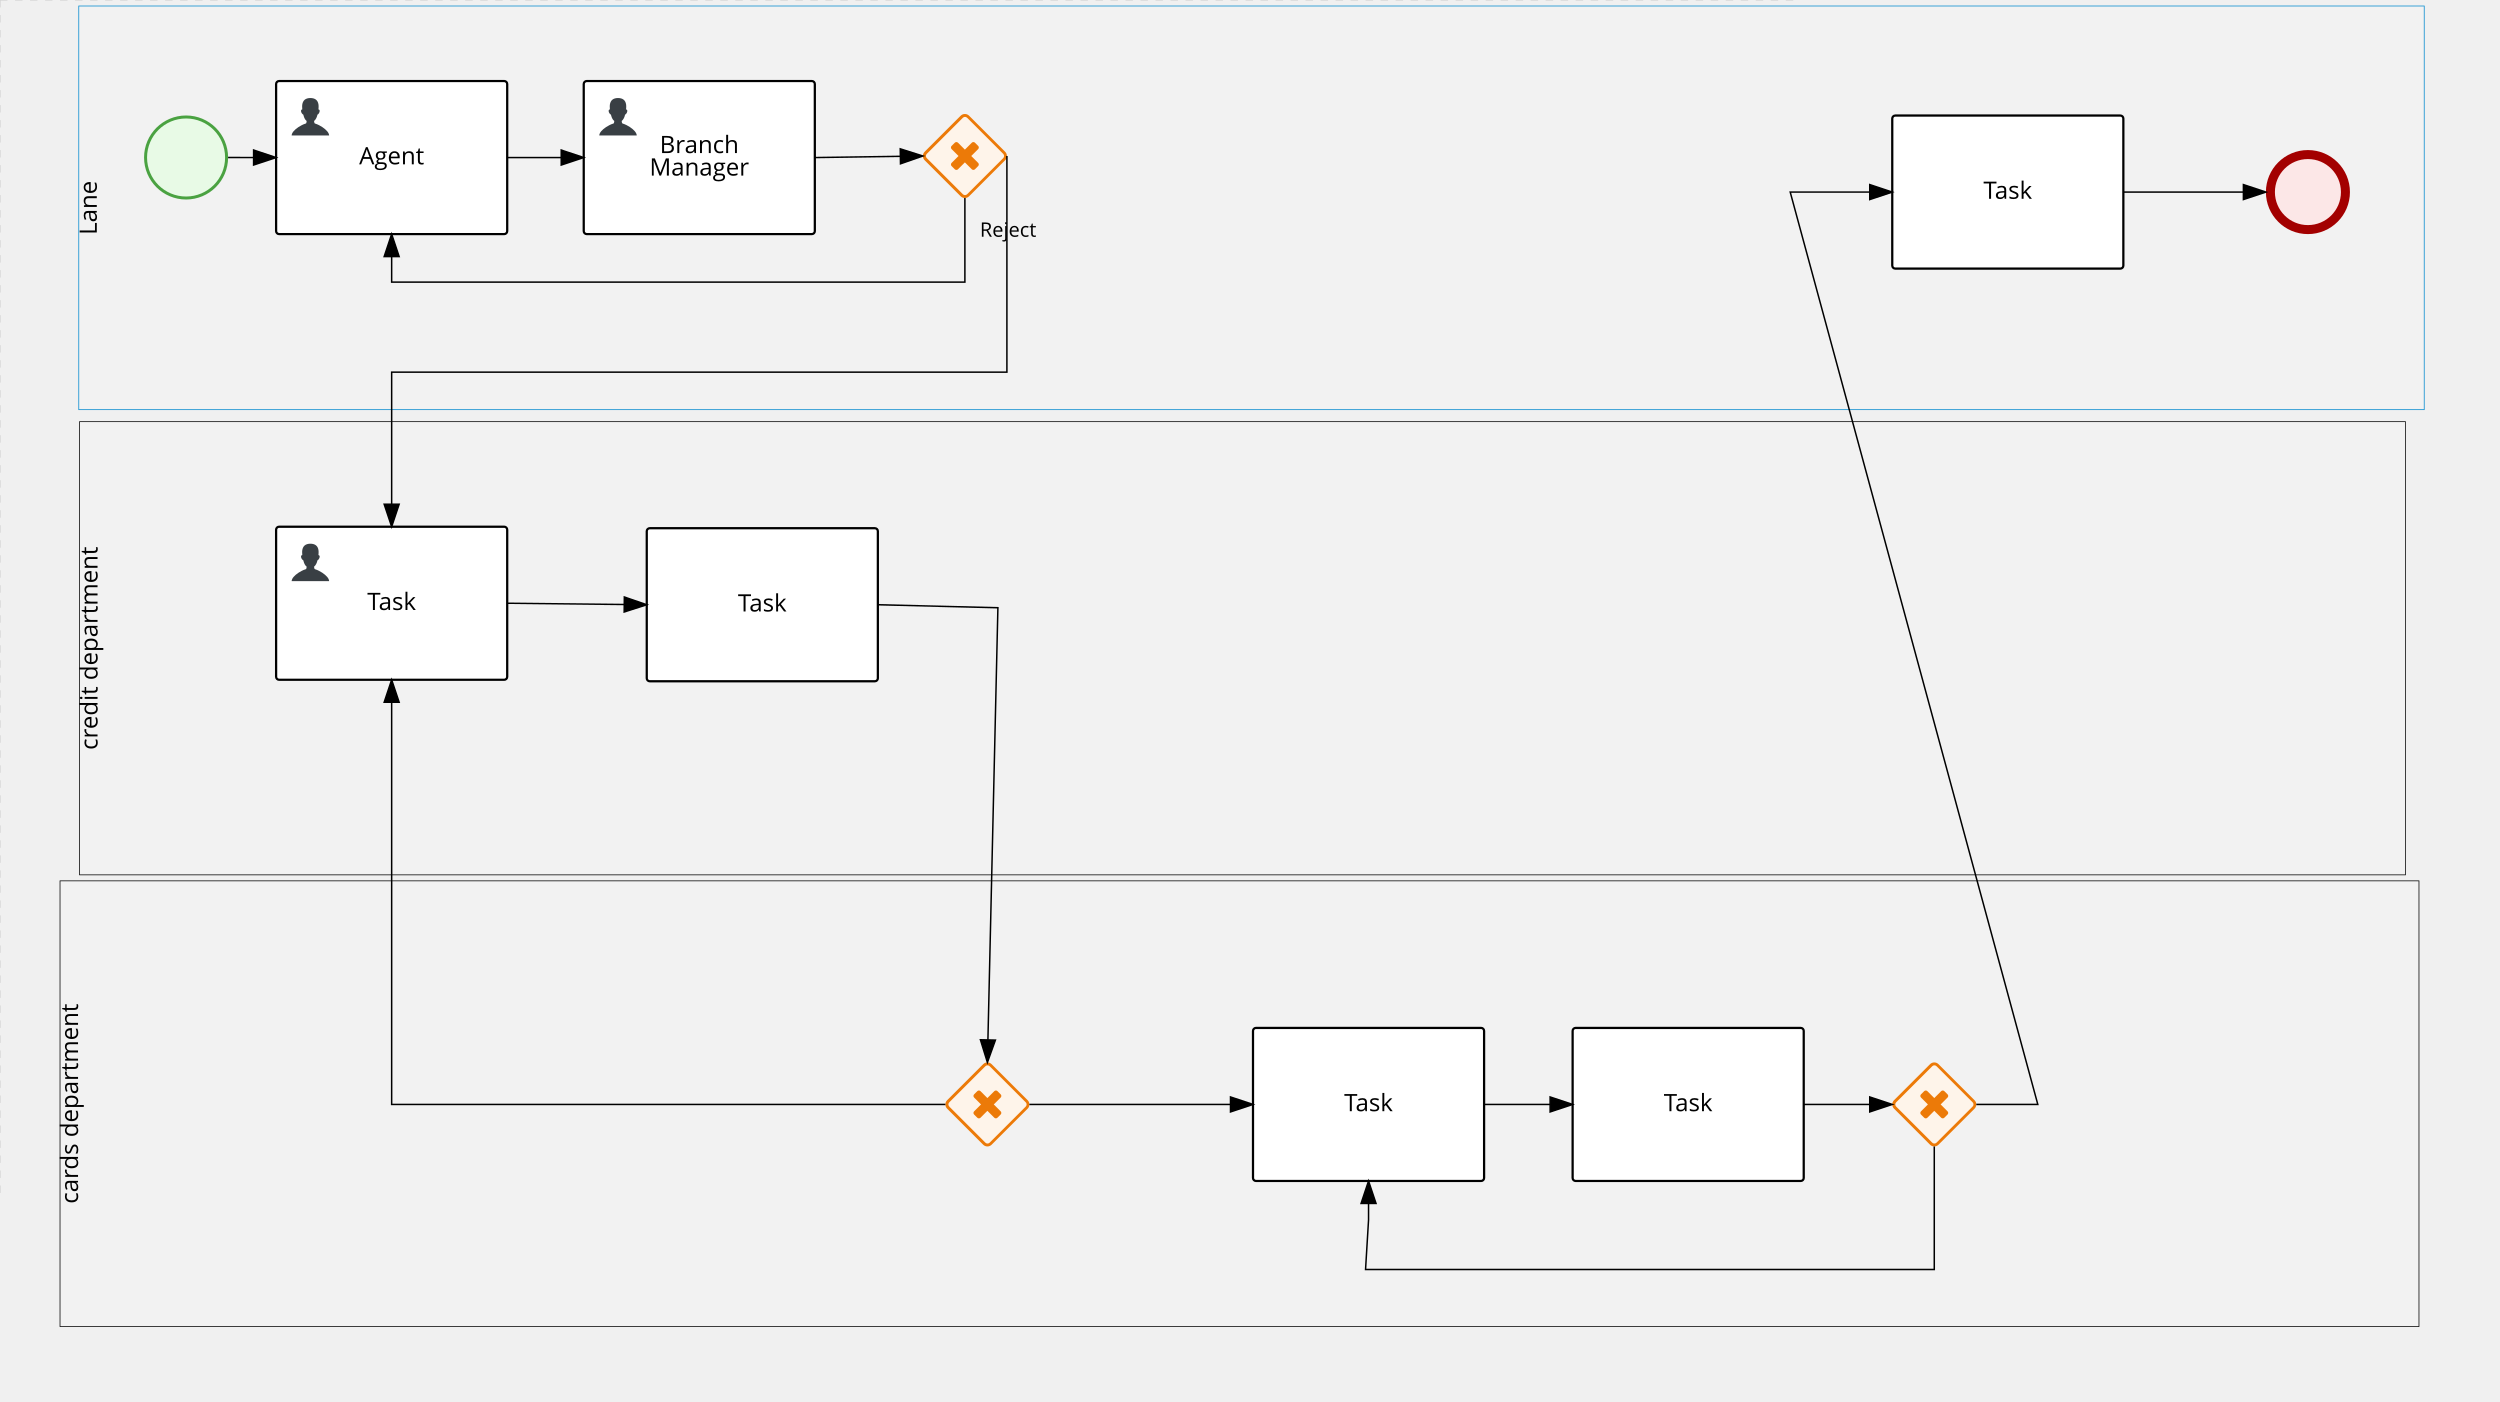
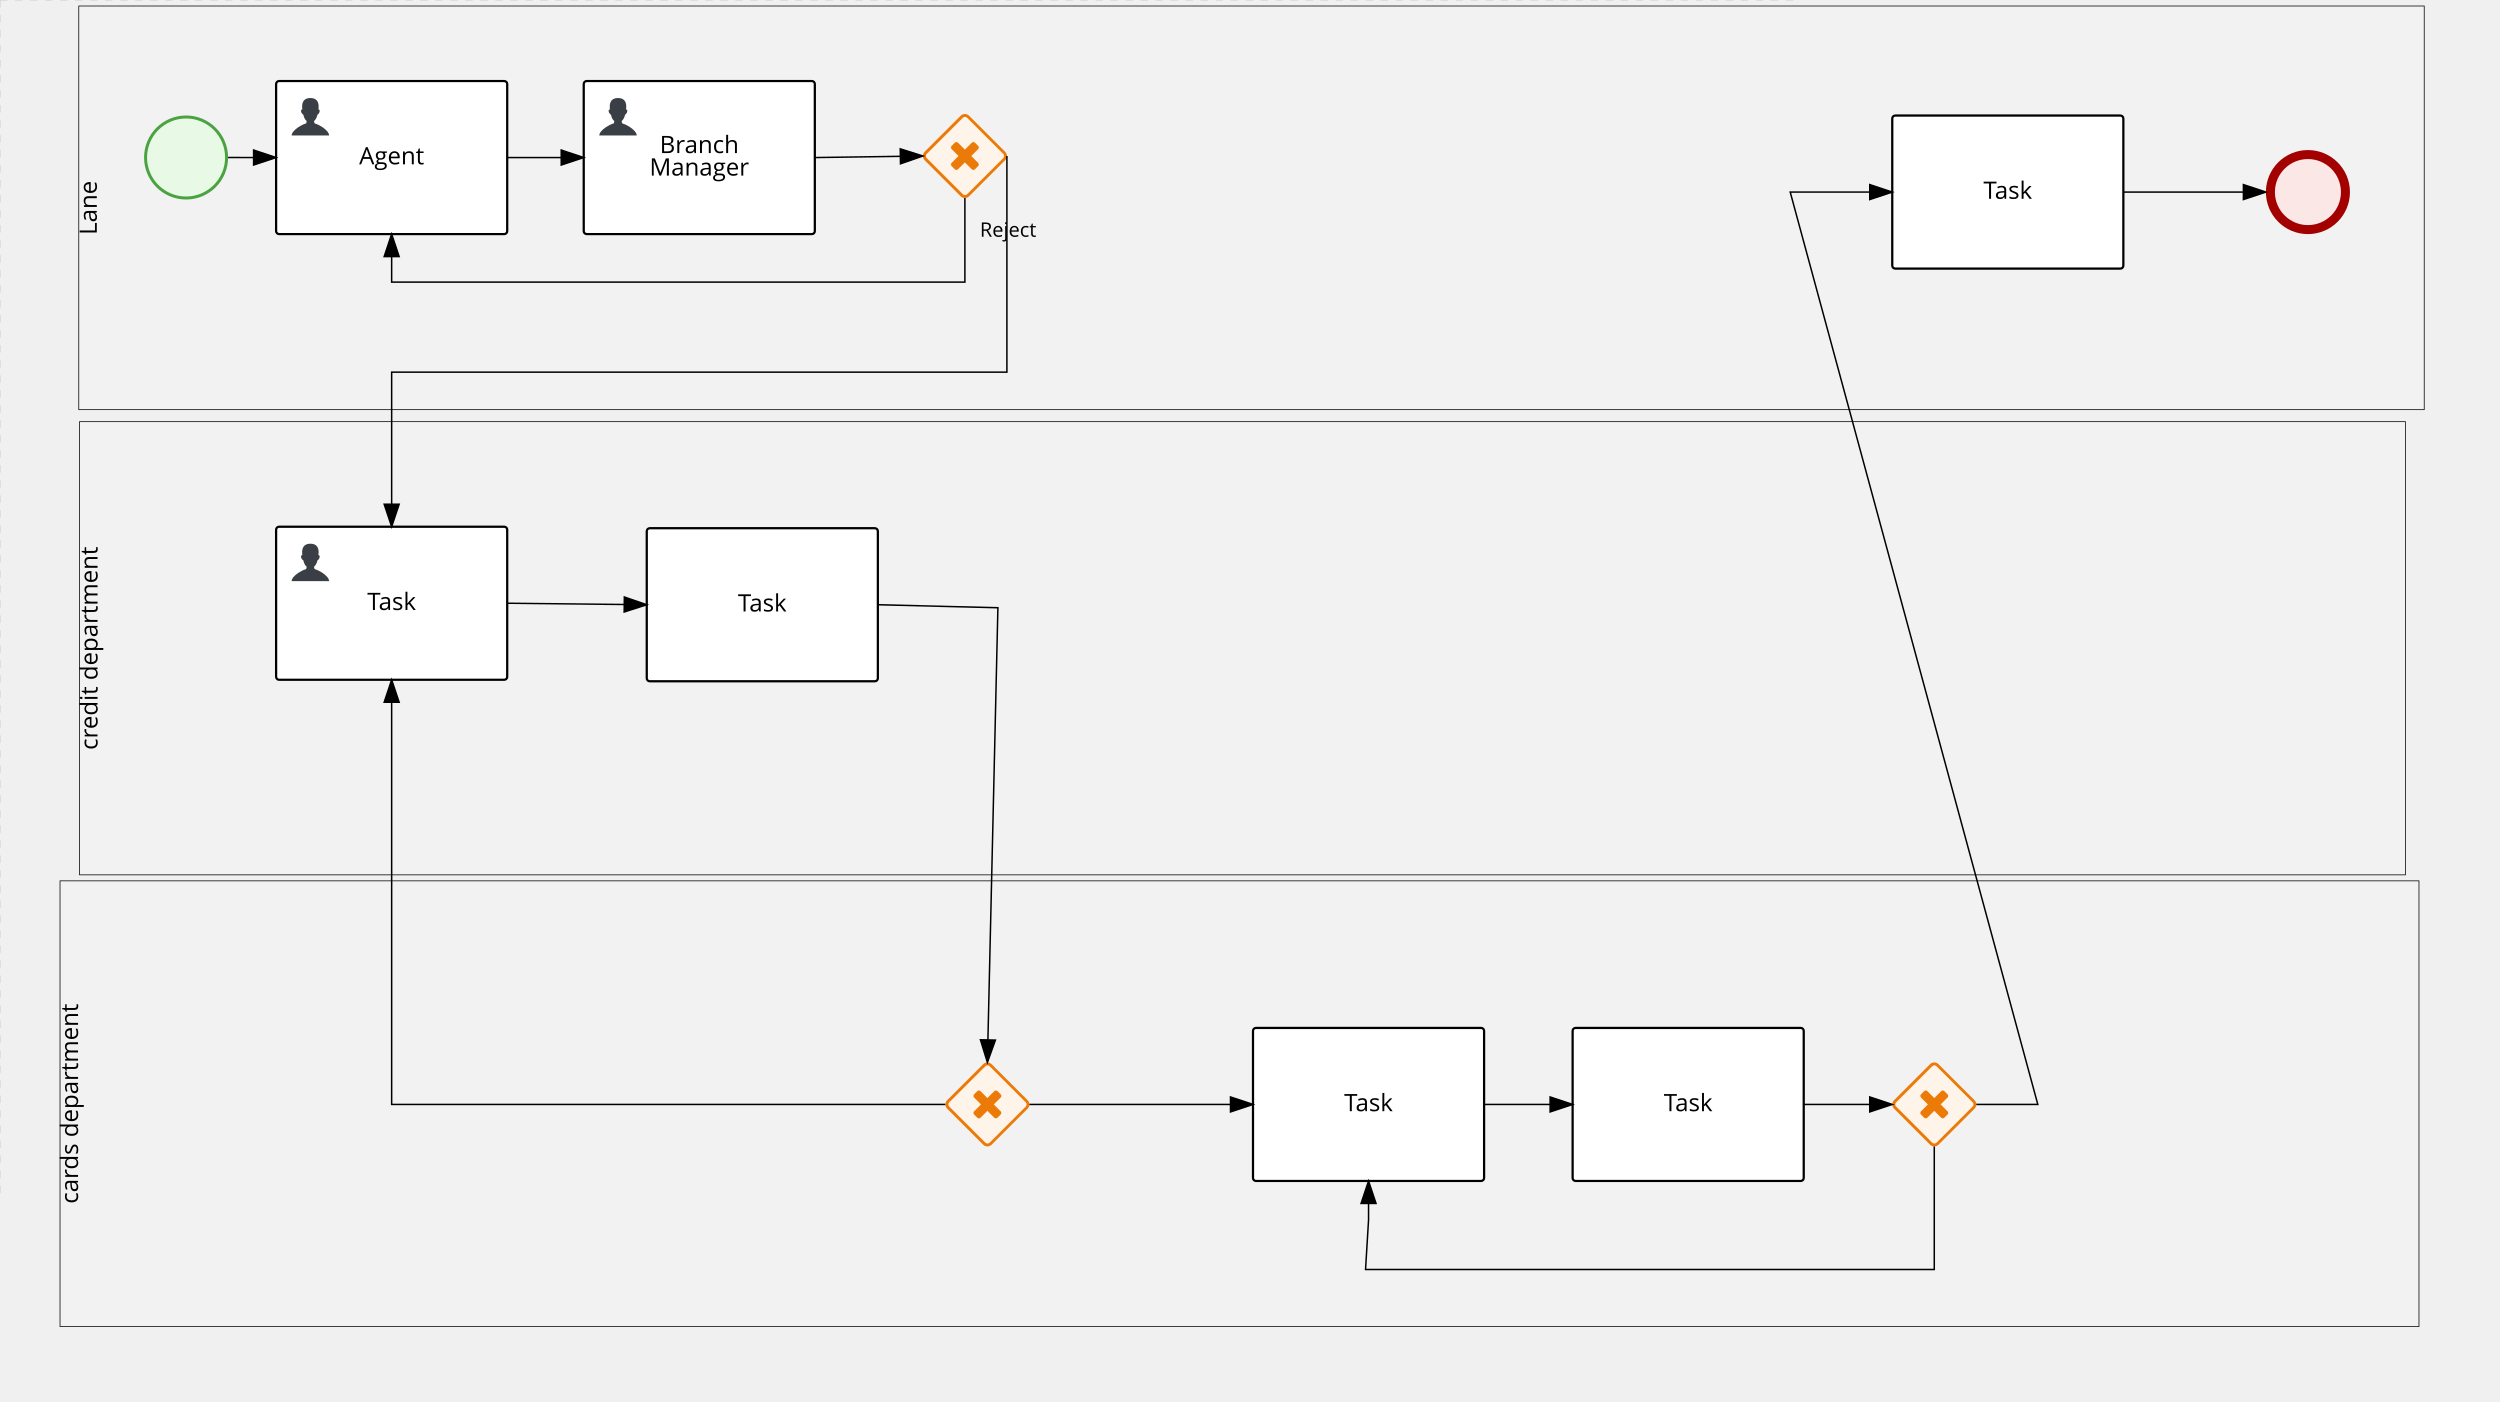
<svg xmlns="http://www.w3.org/2000/svg" version="1.1" width="1666" height="934" viewBox="0 0 1666 934">
  <defs />
  <g transform="matrix(1,0,0,1,0,0)">
    <g>
      <g>
        <g>
          <path fill="none" stroke="#d3d3d3" paint-order="fill stroke markers" d=" M 0 0 L 1200 0" stroke-miterlimit="10" stroke-opacity="0.8" stroke-dasharray="5" />
        </g>
        <g>
          <path fill="none" stroke="#d3d3d3" paint-order="fill stroke markers" d=" M 0 0 L 0 800" stroke-miterlimit="10" stroke-opacity="0.8" stroke-dasharray="5" />
        </g>
      </g>
      <g id="_C0BDBA90-E0A7-420D-9330-4C8660152AB3" bpmn2nodeid="_C0BDBA90-E0A7-420D-9330-4C8660152AB3" transform="matrix(1,0,0,1,40,587)">
        <g>
          <path fill="none" stroke="none" />
        </g>
        <g transform="matrix(1,0,0,1,0,0)">
          <path fill="#f2f2f2" stroke="none" id="_C0BDBA90-E0A7-420D-9330-4C8660152AB3?shapeType=BACKGROUND" paint-order="stroke fill markers" d=" M 0 0 L 1572 0 L 1572 297 L 0 297 L 0 0 Z Z" />
        </g>
        <g transform="matrix(1,0,0,1,0,0)">
          <path fill="none" stroke="#000000" id="_C0BDBA90-E0A7-420D-9330-4C8660152AB3?shapeType=BORDER&amp;renderType=STROKE" paint-order="fill stroke markers" d=" M 0 0 L 1572 0 L 1572 297 L 0 297 L 0 0 Z Z" stroke-miterlimit="10" stroke-width="0.5" stroke-dasharray="" />
        </g>
        <g transform="matrix(-1.8369701987210297e-16,-1,1,-1.8369701987210297e-16,0,215.1562)">
          <text fill="#000000" stroke="none" font-family="Open Sans" font-size="12pt" font-style="normal" font-weight="normal" text-decoration="normal" x="66.656" y="12" text-anchor="middle" dominant-baseline="alphabetic">cards department</text>
        </g>
        <g id="_AF7DBE9F-74FD-482B-B8B4-67E1C1C58143" bpmn2nodeid="_AF7DBE9F-74FD-482B-B8B4-67E1C1C58143" transform="matrix(1,0,0,1,1221,121)">
          <g>
            <path fill="none" stroke="none" />
          </g>
          <g transform="matrix(0.125,0,0,0.125,0,0)">
            <g transform="matrix(1,0,0,1,0,0)">
              <path fill="#fef4ea" stroke="none" id="_AF7DBE9F-74FD-482B-B8B4-67E1C1C58143?shapeType=BACKGROUND" paint-order="stroke fill markers" d=" M 0 0 M 224.4 4.3 C 216.4 4.3 208.4 7.3 202.3 13.4 L 13.5 202.2 C 1.3 214.4 1.3 234.2 13.5 246.4 L 202.2 435.1 C 208.3 441.2 216.4 444.2 224.3 444.2 C 232.2 444.2 240.3 441.2 246.4 435.1 L 435.1 246.4 C 447.3 234.2 447.3 214.4 435.1 202.2 L 246.5 13.4 C 240.4 7.3 232.4 4.3 224.4 4.3 L 224.4 4.3 Z" />
            </g>
            <g>
              <g transform="matrix(1,0,0,1,0,0)">
                <g transform="matrix(1,0,0,1,0,0)">
                  <path fill="rgb(236,122,8)" stroke="none" id="_AF7DBE9F-74FD-482B-B8B4-67E1C1C58143?shapeType=BORDER&amp;renderType=FILL" paint-order="stroke fill markers" d=" M 0 0 M 20.8 212.7 L 213.3 20.2 C 219.6 13.9 229.7 13.9 235.9 20.2 L 428.4 212.7 C 434.7 219 434.7 229.1 428.4 235.3 L 235.9 427.8 C 229.6 434.1 219.5 434.1 213.3 427.8 L 20.8 235.3 C 14.5 229.1 14.5 218.9 20.8 212.7 L 20.8 212.7 Z M 0 0 M 0 224 C 0 232.1 3.1 240.3 9.3 246.5 L 201.5 438.7 C 213.9 451.1 234.1 451.1 246.5 438.7 L 438.7 246.5 C 444.9 240.3 448 232.1 448 224 C 448 215.9 444.9 207.7 438.7 201.5 L 246.5 9.3 C 234.1 -3.1 213.9 -3.1 201.5 9.3 L 9.3 201.5 C 3.1 207.7 0 215.9 0 224 L 0 224 Z" />
                </g>
              </g>
            </g>
            <g>
              <g transform="matrix(1,0,0,1,0,0)">
                <g transform="matrix(1,0,0,1,0,0)">
                  <path fill="#ec7a08" stroke="none" id="_AF7DBE9F-74FD-482B-B8B4-67E1C1C58143undefined" paint-order="stroke fill markers" d=" M 0 0 M 298.2 269.2 C 298.2 272.6 297.1 275.3 294.7 277.7 L 277.7 294.7 C 275.3 297.1 272.6 298.2 269.2 298.2 C 265.8 298.2 263.1 297.1 260.7 294.7 L 224 258 L 187.2 294.8 C 184.8 297.2 182.1 298.3 178.7 298.3 C 175.3 298.3 172.6 297.2 170.2 294.8 L 153.2 277.8 C 150.8 275.4 149.7 272.7 149.7 269.3 C 149.7 265.9 150.8 263.2 153.2 260.8 L 190 224 L 153.2 187.2 C 150.8 184.8 149.7 182 149.7 178.7 C 149.7 175.3 150.8 172.5 153.2 170.2 L 170.2 153.2 C 172.6 150.8 175.3 149.7 178.7 149.7 C 182.1 149.7 184.8 150.8 187.2 153.2 L 224 190 L 260.8 153.2 C 263.2 150.8 265.9 149.7 269.3 149.7 C 272.7 149.7 275.4 150.8 277.8 153.2 L 294.8 170.2 C 297.2 172.5 298.3 175.3 298.3 178.7 C 298.3 182 297.2 184.8 294.8 187.2 L 258 224 L 294.8 260.8 C 297.1 263.1 298.2 265.9 298.2 269.2 Z" />
                </g>
              </g>
            </g>
          </g>
          <g transform="matrix(1,0,0,1,28,61)" />
        </g>
        <g id="_D8D04763-E028-49F6-A2FD-CF331536A4E0" bpmn2nodeid="_D8D04763-E028-49F6-A2FD-CF331536A4E0" transform="matrix(1,0,0,1,795,98)">
          <g>
            <path fill="none" stroke="none" />
          </g>
          <g transform="matrix(1,0,0,1,0,0)">
            <path fill="#ffffff" stroke="none" id="_D8D04763-E028-49F6-A2FD-CF331536A4E0?shapeType=BACKGROUND" paint-order="stroke fill markers" d=" M 2 0 L 152 0 L 152 0 A 2 2 0 0 1 154 2 L 154 100 L 154 100 A 2 2 0 0 1 152 102 L 2 102 L 2 102 A 2 2 0 0 1 0 100 L 0 2 L 0 2 A 2 2 0 0 1 2 0 Z" />
          </g>
          <g transform="matrix(1,0,0,1,0,0)">
            <path fill="none" stroke="#000000" id="_D8D04763-E028-49F6-A2FD-CF331536A4E0?shapeType=BORDER&amp;renderType=STROKE" paint-order="fill stroke markers" d=" M 2 0 L 152 0 L 152 0 A 2 2 0 0 1 154 2 L 154 100 L 154 100 A 2 2 0 0 1 152 102 L 2 102 L 2 102 A 2 2 0 0 1 0 100 L 0 2 L 0 2 A 2 2 0 0 1 2 0 Z" stroke-miterlimit="10" stroke-width="1.5" stroke-dasharray="" />
          </g>
          <g transform="matrix(1,0,0,1,60.75,43.5)">
            <text fill="#000000" stroke="none" font-family="Open Sans" font-size="12pt" font-style="normal" font-weight="normal" text-decoration="normal" x="16.25" y="12" text-anchor="middle" dominant-baseline="alphabetic">Task</text>
          </g>
        </g>
        <g id="_FE0992E9-1793-4C81-BBCC-6D34458FCB0A" bpmn2nodeid="_FE0992E9-1793-4C81-BBCC-6D34458FCB0A" transform="matrix(1,0,0,1,1008,98)">
          <g>
            <path fill="none" stroke="none" />
          </g>
          <g transform="matrix(1,0,0,1,0,0)">
            <path fill="#ffffff" stroke="none" id="_FE0992E9-1793-4C81-BBCC-6D34458FCB0A?shapeType=BACKGROUND" paint-order="stroke fill markers" d=" M 2 0 L 152 0 L 152 0 A 2 2 0 0 1 154 2 L 154 100 L 154 100 A 2 2 0 0 1 152 102 L 2 102 L 2 102 A 2 2 0 0 1 0 100 L 0 2 L 0 2 A 2 2 0 0 1 2 0 Z" />
          </g>
          <g transform="matrix(1,0,0,1,0,0)">
            <path fill="none" stroke="#000000" id="_FE0992E9-1793-4C81-BBCC-6D34458FCB0A?shapeType=BORDER&amp;renderType=STROKE" paint-order="fill stroke markers" d=" M 2 0 L 152 0 L 152 0 A 2 2 0 0 1 154 2 L 154 100 L 154 100 A 2 2 0 0 1 152 102 L 2 102 L 2 102 A 2 2 0 0 1 0 100 L 0 2 L 0 2 A 2 2 0 0 1 2 0 Z" stroke-miterlimit="10" stroke-width="1.5" stroke-dasharray="" />
          </g>
          <g transform="matrix(1,0,0,1,60.75,43.5)">
            <text fill="#000000" stroke="none" font-family="Open Sans" font-size="12pt" font-style="normal" font-weight="normal" text-decoration="normal" x="16.25" y="12" text-anchor="middle" dominant-baseline="alphabetic">Task</text>
          </g>
        </g>
        <g id="_34272E8F-2529-491A-B8E3-EAAA7CB5C2A8" bpmn2nodeid="_34272E8F-2529-491A-B8E3-EAAA7CB5C2A8" transform="matrix(1,0,0,1,590,121)">
          <g>
            <path fill="none" stroke="none" />
          </g>
          <g transform="matrix(0.125,0,0,0.125,0,0)">
            <g transform="matrix(1,0,0,1,0,0)">
              <path fill="#fef4ea" stroke="none" id="_34272E8F-2529-491A-B8E3-EAAA7CB5C2A8?shapeType=BACKGROUND" paint-order="stroke fill markers" d=" M 0 0 M 224.4 4.3 C 216.4 4.3 208.4 7.3 202.3 13.4 L 13.5 202.2 C 1.3 214.4 1.3 234.2 13.5 246.4 L 202.2 435.1 C 208.3 441.2 216.4 444.2 224.3 444.2 C 232.2 444.2 240.3 441.2 246.4 435.1 L 435.1 246.4 C 447.3 234.2 447.3 214.4 435.1 202.2 L 246.5 13.4 C 240.4 7.3 232.4 4.3 224.4 4.3 L 224.4 4.3 Z" />
            </g>
            <g>
              <g transform="matrix(1,0,0,1,0,0)">
                <g transform="matrix(1,0,0,1,0,0)">
                  <path fill="#ec7a08" stroke="none" id="_34272E8F-2529-491A-B8E3-EAAA7CB5C2A8?shapeType=BORDER&amp;renderType=FILL" paint-order="stroke fill markers" d=" M 0 0 M 20.8 212.7 L 213.3 20.2 C 219.6 13.9 229.7 13.9 235.9 20.2 L 428.4 212.7 C 434.7 219 434.7 229.1 428.4 235.3 L 235.9 427.8 C 229.6 434.1 219.5 434.1 213.3 427.8 L 20.8 235.3 C 14.5 229.1 14.5 218.9 20.8 212.7 L 20.8 212.7 Z M 0 0 M 0 224 C 0 232.1 3.1 240.3 9.3 246.5 L 201.5 438.7 C 213.9 451.1 234.1 451.1 246.5 438.7 L 438.7 246.5 C 444.9 240.3 448 232.1 448 224 C 448 215.9 444.9 207.7 438.7 201.5 L 246.5 9.3 C 234.1 -3.1 213.9 -3.1 201.5 9.3 L 9.3 201.5 C 3.1 207.7 0 215.9 0 224 L 0 224 Z" />
                </g>
              </g>
            </g>
            <g>
              <g transform="matrix(1,0,0,1,0,0)">
                <g transform="matrix(1,0,0,1,0,0)">
                  <path fill="#ec7a08" stroke="none" id="_34272E8F-2529-491A-B8E3-EAAA7CB5C2A8undefined" paint-order="stroke fill markers" d=" M 0 0 M 298.2 269.2 C 298.2 272.6 297.1 275.3 294.7 277.7 L 277.7 294.7 C 275.3 297.1 272.6 298.2 269.2 298.2 C 265.8 298.2 263.1 297.1 260.7 294.7 L 224 258 L 187.2 294.8 C 184.8 297.2 182.1 298.3 178.7 298.3 C 175.3 298.3 172.6 297.2 170.2 294.8 L 153.2 277.8 C 150.8 275.4 149.7 272.7 149.7 269.3 C 149.7 265.9 150.8 263.2 153.2 260.8 L 190 224 L 153.2 187.2 C 150.8 184.8 149.7 182 149.7 178.7 C 149.7 175.3 150.8 172.5 153.2 170.2 L 170.2 153.2 C 172.6 150.8 175.3 149.7 178.7 149.7 C 182.1 149.7 184.8 150.8 187.2 153.2 L 224 190 L 260.8 153.2 C 263.2 150.8 265.9 149.7 269.3 149.7 C 272.7 149.7 275.4 150.8 277.8 153.2 L 294.8 170.2 C 297.2 172.5 298.3 175.3 298.3 178.7 C 298.3 182 297.2 184.8 294.8 187.2 L 258 224 L 294.8 260.8 C 297.1 263.1 298.2 265.9 298.2 269.2 Z" />
                </g>
              </g>
            </g>
          </g>
          <g transform="matrix(1,0,0,1,28,61)" />
        </g>
      </g>
      <g id="_E235DB2D-14D3-429F-9B03-BB25DCF6A9DB" bpmn2nodeid="_E235DB2D-14D3-429F-9B03-BB25DCF6A9DB" transform="matrix(1,0,0,1,52.5,4)">
        <g>
          <path fill="none" stroke="none" />
        </g>
        <g transform="matrix(1,0,0,1,0,0)">
          <path fill="#f2f2f2" stroke="none" id="_E235DB2D-14D3-429F-9B03-BB25DCF6A9DB?shapeType=BACKGROUND" paint-order="stroke fill markers" d=" M 0 0 L 1563 0 L 1563 269 L 0 269 L 0 0 Z Z" />
        </g>
        <g transform="matrix(1,0,0,1,0,0)">
-           <path fill="none" stroke="rgb(0,136,206)" id="_E235DB2D-14D3-429F-9B03-BB25DCF6A9DB?shapeType=BORDER&amp;renderType=STROKE" paint-order="fill stroke markers" d=" M 0 0 L 1563 0 L 1563 269 L 0 269 L 0 0 Z Z" stroke-miterlimit="10" stroke-width="0.5" stroke-dasharray="" />
+           <path fill="none" stroke="rgb(0,0,0)" id="_E235DB2D-14D3-429F-9B03-BB25DCF6A9DB?shapeType=BORDER&amp;renderType=STROKE" paint-order="fill stroke markers" d=" M 0 0 L 1563 0 L 1563 269 L 0 269 L 0 0 Z Z" stroke-miterlimit="10" stroke-width="0.5" stroke-dasharray="" />
        </g>
        <g transform="matrix(-1.8369701987210297e-16,-1,1,-1.8369701987210297e-16,0,152.5)">
          <text fill="#000000" stroke="none" font-family="Open Sans" font-size="12pt" font-style="normal" font-weight="normal" text-decoration="normal" x="18" y="12" text-anchor="middle" dominant-baseline="alphabetic">Lane</text>
        </g>
        <g id="_B017B24D-6774-4226-9D27-DFF13F206EC6" bpmn2nodeid="_B017B24D-6774-4226-9D27-DFF13F206EC6" transform="matrix(1,0,0,1,1457.5,96)">
          <g>
            <path fill="none" stroke="none" />
          </g>
          <g transform="matrix(0.125,0,0,0.125,0,0)">
            <g transform="matrix(1,0,0,1,0,0)">
              <path fill="#fce7e7" stroke="none" id="_B017B24D-6774-4226-9D27-DFF13F206EC6?shapeType=BACKGROUND" paint-order="stroke fill markers" d=" M 0 0 M 444 224 C 444 263.9 434.2 300.8 414.4 334.5 C 394.7 368.2 368 394.9 334.4 414.5 C 300.8 434.1 263.9 444 224 444 C 184.1 444 147.2 434.2 113.5 414.4 C 79.8 394.7 53.1 368 33.5 334.4 C 13.9 300.8 4 263.9 4 224 C 4 184.1 13.8 147.2 33.6 113.5 C 53.4 79.8 80.1 53.1 113.6 33.5 C 147.1 13.9 184.1 4 224 4 C 263.9 4 300.8 13.8 334.5 33.6 C 368.2 53.4 394.9 80.1 414.5 113.6 C 434.1 147.1 444 184.1 444 224 Z" />
            </g>
            <g>
              <g transform="matrix(1,0,0,1,0,0)">
                <g transform="matrix(1,0,0,1,0,0)">
                  <path fill="#a30000" stroke="none" id="_B017B24D-6774-4226-9D27-DFF13F206EC6?shapeType=BORDER&amp;renderType=FILL" paint-order="stroke fill markers" d=" M 0 0 M 224 0 C 100.3 0 0 100.3 0 224 C 0 347.7 100.3 448 224 448 C 347.7 448 448 347.7 448 224 C 448 100.3 347.7 0 224 0 Z M 0 0 M 224 400 C 126.8 400 48 321.2 48 224 C 48 126.8 126.8 48 224 48 C 321.2 48 400 126.8 400 224 C 400 321.2 321.2 400 224 400 Z" />
                </g>
              </g>
            </g>
          </g>
          <g transform="matrix(1,0,0,1,28,61)" />
        </g>
        <g id="_C789BC33-0F75-4103-AEC5-7AB33364C9D8" bpmn2nodeid="_C789BC33-0F75-4103-AEC5-7AB33364C9D8" transform="matrix(1,0,0,1,131.5,50)">
          <g>
            <path fill="none" stroke="none" />
          </g>
          <g transform="matrix(1,0,0,1,0,0)">
            <path fill="#ffffff" stroke="none" id="_C789BC33-0F75-4103-AEC5-7AB33364C9D8?shapeType=BACKGROUND" paint-order="stroke fill markers" d=" M 2 0 L 152 0 L 152 0 A 2 2 0 0 1 154 2 L 154 100 L 154 100 A 2 2 0 0 1 152 102 L 2 102 L 2 102 A 2 2 0 0 1 0 100 L 0 2 L 0 2 A 2 2 0 0 1 2 0 Z" />
          </g>
          <g transform="matrix(1,0,0,1,0,0)">
            <path fill="none" stroke="#000000" id="_C789BC33-0F75-4103-AEC5-7AB33364C9D8?shapeType=BORDER&amp;renderType=STROKE" paint-order="fill stroke markers" d=" M 2 0 L 152 0 L 152 0 A 2 2 0 0 1 154 2 L 154 100 L 154 100 A 2 2 0 0 1 152 102 L 2 102 L 2 102 A 2 2 0 0 1 0 100 L 0 2 L 0 2 A 2 2 0 0 1 2 0 Z" stroke-miterlimit="10" stroke-width="1.5" stroke-dasharray="" />
          </g>
          <g>
            <g transform="matrix(0.06,0,0,0.06,9.4,9.4)">
              <g transform="matrix(1,0,0,1,0,0)">
                <path fill="#393f44" stroke="none" id="_C789BC33-0F75-4103-AEC5-7AB33364C9D8undefined" paint-order="stroke fill markers" d=" M 0 0 M 16 445.21 C 16 440.869 18.784 431.129 22.001 424.217 C 35.768 394.64 77.283 359.28 129 333.084 C 144.516 325.224 157.347 319.964 167.807 317.174 C 171.932 316.074 175.729 314.414 176.525 313.363 C 178.894 310.234 180.914 302.908 181.727 294.5 L 182.5 286.5 L 178.507 283.455 C 166.303 274.146 154.284 251.678 148.04 226.5 C 145.611 216.707 145.056 215.462 142.984 215.158 C 141.703 214.97 138.083 212.243 134.939 209.099 C 123.233 197.393 116.891 177.376 121.44 166.49 C 123.002 162.751 128.155 159.01 131.75 159.004 C 134.448 159 134.471 158.603 132.914 138.788 C 130.927 113.496 134.279 92.265 143.132 74.076 C 152.232 55.38 167.569 42.882 189.049 36.66 C 210.203 30.532 237.797 30.532 258.951 36.66 C 300.042 48.563 318.958 83.806 314.955 141 C 314.32 150.075 313.624 157.788 313.409 158.14 C 313.194 158.493 314.575 159.073 316.479 159.43 C 328.929 161.766 330.986 177.018 321.496 196.621 C 316.903 206.109 309.357 214.508 304.817 215.185 C 303.023 215.453 302.293 217.146 299.943 226.5 C 296.659 239.567 294.474 245.305 287.948 257.995 C 282.491 268.606 273.035 281.109 268.108 284.229 L 264.871 286.278 L 265.518 292.889 C 266.345 301.33 268.639 309.871 270.877 312.837 C 272.067 314.415 275.002 315.79 280.063 317.139 C 291.069 320.075 303.617 325.274 321 334.102 C 369.815 358.891 410.848 393.758 425.032 422.5 C 429.07 430.682 432 440.232 432 445.21 L 432 448 L 224 448 L 16 448 L 16 445.21 Z" />
              </g>
            </g>
          </g>
          <g transform="matrix(1,0,0,1,4.04,13.68)">
            <g transform="matrix(0.04,0,0,0.04,63.36,69.12)">
              <g transform="matrix(1,0,0,1,0,0)">
                <path fill="none" stroke="none" />
              </g>
              <g transform="matrix(1,0,0,1,0,0)">
                <path fill="none" stroke="none" />
              </g>
            </g>
          </g>
          <g transform="matrix(1,0,0,1,55.33203,43.5)">
            <text fill="#000000" stroke="none" font-family="Open Sans" font-size="12pt" font-style="normal" font-weight="normal" text-decoration="normal" x="21.668" y="12" text-anchor="middle" dominant-baseline="alphabetic">Agent</text>
          </g>
        </g>
        <g id="_3CCB2764-0364-49B2-92FF-15ADBB21C16F" bpmn2nodeid="_3CCB2764-0364-49B2-92FF-15ADBB21C16F" transform="matrix(1,0,0,1,43.5,72.9585)">
          <g>
            <path fill="none" stroke="none" />
          </g>
          <g transform="matrix(0.125,0,0,0.125,0,0)">
            <g transform="matrix(1,0,0,1,0,0)">
              <path fill="#e8fae6" stroke="none" id="_3CCB2764-0364-49B2-92FF-15ADBB21C16F?shapeType=BACKGROUND" paint-order="stroke fill markers" d=" M 0 0 M 444 224 C 444 263.9 434.2 300.8 414.4 334.5 C 394.7 368.2 368 394.9 334.4 414.5 C 300.8 434.1 263.9 444 224 444 C 184.1 444 147.2 434.2 113.5 414.4 C 79.8 394.7 53.1 368 33.5 334.4 C 13.9 300.8 4 263.9 4 224 C 4 184.1 13.8 147.2 33.6 113.5 C 53.4 79.8 80.1 53.1 113.6 33.5 C 147.1 13.9 184.1 4 224 4 C 263.9 4 300.8 13.8 334.5 33.6 C 368.2 53.4 394.9 80.1 414.5 113.6 C 434.1 147.1 444 184.1 444 224 Z" />
            </g>
            <g>
              <g transform="matrix(1,0,0,1,0,0)">
                <g transform="matrix(1,0,0,1,0,0)">
                  <path fill="#4aa241" stroke="none" id="_3CCB2764-0364-49B2-92FF-15ADBB21C16F?shapeType=BORDER&amp;renderType=FILL" paint-order="stroke fill markers" d=" M 0 0 M 224 0 C 100.3 0 0 100.3 0 224 C 0 347.7 100.3 448 224 448 C 347.7 448 448 347.7 448 224 C 448 100.3 347.7 0 224 0 Z M 0 0 M 224 432 C 109.1 432 16 338.9 16 224 C 16 109.1 109.1 16 224 16 C 338.9 16 432 109.1 432 224 C 432 338.9 338.9 432 224 432 Z" />
                </g>
              </g>
            </g>
          </g>
          <g transform="matrix(1,0,0,1,28,61)" />
        </g>
        <g id="_51F08E81-2F7B-40A0-B081-2D346292F370" bpmn2nodeid="_51F08E81-2F7B-40A0-B081-2D346292F370" transform="matrix(1,0,0,1,562.5,71.9585)">
          <g>
            <path fill="none" stroke="none" />
          </g>
          <g transform="matrix(0.125,0,0,0.125,0,0)">
            <g transform="matrix(1,0,0,1,0,0)">
              <path fill="#fef4ea" stroke="none" id="_51F08E81-2F7B-40A0-B081-2D346292F370?shapeType=BACKGROUND" paint-order="stroke fill markers" d=" M 0 0 M 224.4 4.3 C 216.4 4.3 208.4 7.3 202.3 13.4 L 13.5 202.2 C 1.3 214.4 1.3 234.2 13.5 246.4 L 202.2 435.1 C 208.3 441.2 216.4 444.2 224.3 444.2 C 232.2 444.2 240.3 441.2 246.4 435.1 L 435.1 246.4 C 447.3 234.2 447.3 214.4 435.1 202.2 L 246.5 13.4 C 240.4 7.3 232.4 4.3 224.4 4.3 L 224.4 4.3 Z" />
            </g>
            <g>
              <g transform="matrix(1,0,0,1,0,0)">
                <g transform="matrix(1,0,0,1,0,0)">
                  <path fill="rgb(236,122,8)" stroke="none" id="_51F08E81-2F7B-40A0-B081-2D346292F370?shapeType=BORDER&amp;renderType=FILL" paint-order="stroke fill markers" d=" M 0 0 M 20.8 212.7 L 213.3 20.2 C 219.6 13.9 229.7 13.9 235.9 20.2 L 428.4 212.7 C 434.7 219 434.7 229.1 428.4 235.3 L 235.9 427.8 C 229.6 434.1 219.5 434.1 213.3 427.8 L 20.8 235.3 C 14.5 229.1 14.5 218.9 20.8 212.7 L 20.8 212.7 Z M 0 0 M 0 224 C 0 232.1 3.1 240.3 9.3 246.5 L 201.5 438.7 C 213.9 451.1 234.1 451.1 246.5 438.7 L 438.7 246.5 C 444.9 240.3 448 232.1 448 224 C 448 215.9 444.9 207.7 438.7 201.5 L 246.5 9.3 C 234.1 -3.1 213.9 -3.1 201.5 9.3 L 9.3 201.5 C 3.1 207.7 0 215.9 0 224 L 0 224 Z" />
                </g>
              </g>
            </g>
            <g>
              <g transform="matrix(1,0,0,1,0,0)">
                <g transform="matrix(1,0,0,1,0,0)">
                  <path fill="#ec7a08" stroke="none" id="_51F08E81-2F7B-40A0-B081-2D346292F370undefined" paint-order="stroke fill markers" d=" M 0 0 M 298.2 269.2 C 298.2 272.6 297.1 275.3 294.7 277.7 L 277.7 294.7 C 275.3 297.1 272.6 298.2 269.2 298.2 C 265.8 298.2 263.1 297.1 260.7 294.7 L 224 258 L 187.2 294.8 C 184.8 297.2 182.1 298.3 178.7 298.3 C 175.3 298.3 172.6 297.2 170.2 294.8 L 153.2 277.8 C 150.8 275.4 149.7 272.7 149.7 269.3 C 149.7 265.9 150.8 263.2 153.2 260.8 L 190 224 L 153.2 187.2 C 150.8 184.8 149.7 182 149.7 178.7 C 149.7 175.3 150.8 172.5 153.2 170.2 L 170.2 153.2 C 172.6 150.8 175.3 149.7 178.7 149.7 C 182.1 149.7 184.8 150.8 187.2 153.2 L 224 190 L 260.8 153.2 C 263.2 150.8 265.9 149.7 269.3 149.7 C 272.7 149.7 275.4 150.8 277.8 153.2 L 294.8 170.2 C 297.2 172.5 298.3 175.3 298.3 178.7 C 298.3 182 297.2 184.8 294.8 187.2 L 258 224 L 294.8 260.8 C 297.1 263.1 298.2 265.9 298.2 269.2 Z" />
                </g>
              </g>
            </g>
          </g>
          <g transform="matrix(1,0,0,1,28,61)" />
        </g>
        <g id="_608B9AEA-BCEB-470B-9AF1-A7D2994251CF" bpmn2nodeid="_608B9AEA-BCEB-470B-9AF1-A7D2994251CF" transform="matrix(1,0,0,1,336.5,50)">
          <g>
            <path fill="none" stroke="none" />
          </g>
          <g transform="matrix(1,0,0,1,0,0)">
            <path fill="#ffffff" stroke="none" id="_608B9AEA-BCEB-470B-9AF1-A7D2994251CF?shapeType=BACKGROUND" paint-order="stroke fill markers" d=" M 2 0 L 152 0 L 152 0 A 2 2 0 0 1 154 2 L 154 100 L 154 100 A 2 2 0 0 1 152 102 L 2 102 L 2 102 A 2 2 0 0 1 0 100 L 0 2 L 0 2 A 2 2 0 0 1 2 0 Z" />
          </g>
          <g transform="matrix(1,0,0,1,0,0)">
            <path fill="none" stroke="rgb(0,0,0)" id="_608B9AEA-BCEB-470B-9AF1-A7D2994251CF?shapeType=BORDER&amp;renderType=STROKE" paint-order="fill stroke markers" d=" M 2 0 L 152 0 L 152 0 A 2 2 0 0 1 154 2 L 154 100 L 154 100 A 2 2 0 0 1 152 102 L 2 102 L 2 102 A 2 2 0 0 1 0 100 L 0 2 L 0 2 A 2 2 0 0 1 2 0 Z" stroke-miterlimit="10" stroke-width="1.5" stroke-dasharray="" />
          </g>
          <g>
            <g transform="matrix(0.06,0,0,0.06,9.4,9.4)">
              <g transform="matrix(1,0,0,1,0,0)">
                <path fill="#393f44" stroke="none" id="_608B9AEA-BCEB-470B-9AF1-A7D2994251CFundefined" paint-order="stroke fill markers" d=" M 0 0 M 16 445.21 C 16 440.869 18.784 431.129 22.001 424.217 C 35.768 394.64 77.283 359.28 129 333.084 C 144.516 325.224 157.347 319.964 167.807 317.174 C 171.932 316.074 175.729 314.414 176.525 313.363 C 178.894 310.234 180.914 302.908 181.727 294.5 L 182.5 286.5 L 178.507 283.455 C 166.303 274.146 154.284 251.678 148.04 226.5 C 145.611 216.707 145.056 215.462 142.984 215.158 C 141.703 214.97 138.083 212.243 134.939 209.099 C 123.233 197.393 116.891 177.376 121.44 166.49 C 123.002 162.751 128.155 159.01 131.75 159.004 C 134.448 159 134.471 158.603 132.914 138.788 C 130.927 113.496 134.279 92.265 143.132 74.076 C 152.232 55.38 167.569 42.882 189.049 36.66 C 210.203 30.532 237.797 30.532 258.951 36.66 C 300.042 48.563 318.958 83.806 314.955 141 C 314.32 150.075 313.624 157.788 313.409 158.14 C 313.194 158.493 314.575 159.073 316.479 159.43 C 328.929 161.766 330.986 177.018 321.496 196.621 C 316.903 206.109 309.357 214.508 304.817 215.185 C 303.023 215.453 302.293 217.146 299.943 226.5 C 296.659 239.567 294.474 245.305 287.948 257.995 C 282.491 268.606 273.035 281.109 268.108 284.229 L 264.871 286.278 L 265.518 292.889 C 266.345 301.33 268.639 309.871 270.877 312.837 C 272.067 314.415 275.002 315.79 280.063 317.139 C 291.069 320.075 303.617 325.274 321 334.102 C 369.815 358.891 410.848 393.758 425.032 422.5 C 429.07 430.682 432 440.232 432 445.21 L 432 448 L 224 448 L 16 448 L 16 445.21 Z" />
              </g>
            </g>
          </g>
          <g transform="matrix(1,0,0,1,4.04,13.68)">
            <g transform="matrix(0.04,0,0,0.04,63.36,69.12)">
              <g transform="matrix(1,0,0,1,0,0)">
                <path fill="none" stroke="none" />
              </g>
              <g transform="matrix(1,0,0,1,0,0)">
                <path fill="none" stroke="none" />
              </g>
            </g>
          </g>
          <g transform="matrix(1,0,0,1,43.83203,36)">
            <text fill="#000000" stroke="none" font-family="Open Sans" font-size="12pt" font-style="normal" font-weight="normal" text-decoration="normal" x="33.168" y="12" text-anchor="middle" dominant-baseline="alphabetic"> Branch  </text>
            <text fill="#000000" stroke="none" font-family="Open Sans" font-size="12pt" font-style="normal" font-weight="normal" text-decoration="normal" x="33.168" y="27" text-anchor="middle" dominant-baseline="alphabetic">Manager</text>
          </g>
        </g>
        <g id="_E3EEA662-4288-4A51-83E2-9D6F425C8659" bpmn2nodeid="_E3EEA662-4288-4A51-83E2-9D6F425C8659" transform="matrix(1,0,0,1,1208.5,73)">
          <g>
            <path fill="none" stroke="none" />
          </g>
          <g transform="matrix(1,0,0,1,0,0)">
            <path fill="#ffffff" stroke="none" id="_E3EEA662-4288-4A51-83E2-9D6F425C8659?shapeType=BACKGROUND" paint-order="stroke fill markers" d=" M 2 0 L 152 0 L 152 0 A 2 2 0 0 1 154 2 L 154 100 L 154 100 A 2 2 0 0 1 152 102 L 2 102 L 2 102 A 2 2 0 0 1 0 100 L 0 2 L 0 2 A 2 2 0 0 1 2 0 Z" />
          </g>
          <g transform="matrix(1,0,0,1,0,0)">
            <path fill="none" stroke="#000000" id="_E3EEA662-4288-4A51-83E2-9D6F425C8659?shapeType=BORDER&amp;renderType=STROKE" paint-order="fill stroke markers" d=" M 2 0 L 152 0 L 152 0 A 2 2 0 0 1 154 2 L 154 100 L 154 100 A 2 2 0 0 1 152 102 L 2 102 L 2 102 A 2 2 0 0 1 0 100 L 0 2 L 0 2 A 2 2 0 0 1 2 0 Z" stroke-miterlimit="10" stroke-width="1.5" stroke-dasharray="" />
          </g>
          <g transform="matrix(1,0,0,1,60.75,43.5)">
            <text fill="#000000" stroke="none" font-family="Open Sans" font-size="12pt" font-style="normal" font-weight="normal" text-decoration="normal" x="16.25" y="12" text-anchor="middle" dominant-baseline="alphabetic">Task</text>
          </g>
        </g>
      </g>
      <g id="_E37B064C-9702-4992-B9ED-042AD88AECBB" bpmn2nodeid="_E37B064C-9702-4992-B9ED-042AD88AECBB" transform="matrix(1,0,0,1,53,281)">
        <g>
          <path fill="none" stroke="none" />
        </g>
        <g transform="matrix(1,0,0,1,0,0)">
          <path fill="#f2f2f2" stroke="none" id="_E37B064C-9702-4992-B9ED-042AD88AECBB?shapeType=BACKGROUND" paint-order="stroke fill markers" d=" M 0 0 L 1550 0 L 1550 302 L 0 302 L 0 0 Z Z" />
        </g>
        <g transform="matrix(1,0,0,1,0,0)">
-           <path fill="none" stroke="#000000" id="_E37B064C-9702-4992-B9ED-042AD88AECBB?shapeType=BORDER&amp;renderType=STROKE" paint-order="fill stroke markers" d=" M 0 0 L 1550 0 L 1550 302 L 0 302 L 0 0 Z Z" stroke-miterlimit="10" stroke-width="0.5" stroke-dasharray="" />
+           <path fill="none" stroke="rgb(0,0,0)" id="_E37B064C-9702-4992-B9ED-042AD88AECBB?shapeType=BORDER&amp;renderType=STROKE" paint-order="fill stroke markers" d=" M 0 0 L 1550 0 L 1550 302 L 0 302 L 0 0 Z Z" stroke-miterlimit="10" stroke-width="0.5" stroke-dasharray="" />
        </g>
        <g transform="matrix(-1.8369701987210297e-16,-1,1,-1.8369701987210297e-16,0,218.7266)">
          <text fill="#000000" stroke="none" font-family="Open Sans" font-size="12pt" font-style="normal" font-weight="normal" text-decoration="normal" x="67.727" y="12" text-anchor="middle" dominant-baseline="alphabetic">credit department</text>
        </g>
        <g id="_7709866A-1AAA-4922-806A-21D2BE6CBEDA" bpmn2nodeid="_7709866A-1AAA-4922-806A-21D2BE6CBEDA" transform="matrix(1,0,0,1,131,70)">
          <g>
            <path fill="none" stroke="none" />
          </g>
          <g transform="matrix(1,0,0,1,0,0)">
            <path fill="#ffffff" stroke="none" id="_7709866A-1AAA-4922-806A-21D2BE6CBEDA?shapeType=BACKGROUND" paint-order="stroke fill markers" d=" M 2 0 L 152 0 L 152 0 A 2 2 0 0 1 154 2 L 154 100 L 154 100 A 2 2 0 0 1 152 102 L 2 102 L 2 102 A 2 2 0 0 1 0 100 L 0 2 L 0 2 A 2 2 0 0 1 2 0 Z" />
          </g>
          <g transform="matrix(1,0,0,1,0,0)">
            <path fill="none" stroke="#000000" id="_7709866A-1AAA-4922-806A-21D2BE6CBEDA?shapeType=BORDER&amp;renderType=STROKE" paint-order="fill stroke markers" d=" M 2 0 L 152 0 L 152 0 A 2 2 0 0 1 154 2 L 154 100 L 154 100 A 2 2 0 0 1 152 102 L 2 102 L 2 102 A 2 2 0 0 1 0 100 L 0 2 L 0 2 A 2 2 0 0 1 2 0 Z" stroke-miterlimit="10" stroke-width="1.5" stroke-dasharray="" />
          </g>
          <g>
            <g transform="matrix(0.06,0,0,0.06,9.4,9.4)">
              <g transform="matrix(1,0,0,1,0,0)">
                <path fill="#393f44" stroke="none" id="_7709866A-1AAA-4922-806A-21D2BE6CBEDAundefined" paint-order="stroke fill markers" d=" M 0 0 M 16 445.21 C 16 440.869 18.784 431.129 22.001 424.217 C 35.768 394.64 77.283 359.28 129 333.084 C 144.516 325.224 157.347 319.964 167.807 317.174 C 171.932 316.074 175.729 314.414 176.525 313.363 C 178.894 310.234 180.914 302.908 181.727 294.5 L 182.5 286.5 L 178.507 283.455 C 166.303 274.146 154.284 251.678 148.04 226.5 C 145.611 216.707 145.056 215.462 142.984 215.158 C 141.703 214.97 138.083 212.243 134.939 209.099 C 123.233 197.393 116.891 177.376 121.44 166.49 C 123.002 162.751 128.155 159.01 131.75 159.004 C 134.448 159 134.471 158.603 132.914 138.788 C 130.927 113.496 134.279 92.265 143.132 74.076 C 152.232 55.38 167.569 42.882 189.049 36.66 C 210.203 30.532 237.797 30.532 258.951 36.66 C 300.042 48.563 318.958 83.806 314.955 141 C 314.32 150.075 313.624 157.788 313.409 158.14 C 313.194 158.493 314.575 159.073 316.479 159.43 C 328.929 161.766 330.986 177.018 321.496 196.621 C 316.903 206.109 309.357 214.508 304.817 215.185 C 303.023 215.453 302.293 217.146 299.943 226.5 C 296.659 239.567 294.474 245.305 287.948 257.995 C 282.491 268.606 273.035 281.109 268.108 284.229 L 264.871 286.278 L 265.518 292.889 C 266.345 301.33 268.639 309.871 270.877 312.837 C 272.067 314.415 275.002 315.79 280.063 317.139 C 291.069 320.075 303.617 325.274 321 334.102 C 369.815 358.891 410.848 393.758 425.032 422.5 C 429.07 430.682 432 440.232 432 445.21 L 432 448 L 224 448 L 16 448 L 16 445.21 Z" />
              </g>
            </g>
          </g>
          <g transform="matrix(1,0,0,1,4.04,13.68)">
            <g transform="matrix(0.04,0,0,0.04,63.36,69.12)">
              <g transform="matrix(1,0,0,1,0,0)">
                <path fill="none" stroke="none" />
              </g>
              <g transform="matrix(1,0,0,1,0,0)">
                <path fill="none" stroke="none" />
              </g>
            </g>
          </g>
          <g transform="matrix(1,0,0,1,60.75,43.5)">
            <text fill="#000000" stroke="none" font-family="Open Sans" font-size="12pt" font-style="normal" font-weight="normal" text-decoration="normal" x="16.25" y="12" text-anchor="middle" dominant-baseline="alphabetic">Task</text>
          </g>
        </g>
        <g id="_119A0501-4E95-40B3-98B9-7AB8E1BC95AE" bpmn2nodeid="_119A0501-4E95-40B3-98B9-7AB8E1BC95AE" transform="matrix(1,0,0,1,378,71)">
          <g>
            <path fill="none" stroke="none" />
          </g>
          <g transform="matrix(1,0,0,1,0,0)">
            <path fill="#ffffff" stroke="none" id="_119A0501-4E95-40B3-98B9-7AB8E1BC95AE?shapeType=BACKGROUND" paint-order="stroke fill markers" d=" M 2 0 L 152 0 L 152 0 A 2 2 0 0 1 154 2 L 154 100 L 154 100 A 2 2 0 0 1 152 102 L 2 102 L 2 102 A 2 2 0 0 1 0 100 L 0 2 L 0 2 A 2 2 0 0 1 2 0 Z" />
          </g>
          <g transform="matrix(1,0,0,1,0,0)">
            <path fill="none" stroke="#000000" id="_119A0501-4E95-40B3-98B9-7AB8E1BC95AE?shapeType=BORDER&amp;renderType=STROKE" paint-order="fill stroke markers" d=" M 2 0 L 152 0 L 152 0 A 2 2 0 0 1 154 2 L 154 100 L 154 100 A 2 2 0 0 1 152 102 L 2 102 L 2 102 A 2 2 0 0 1 0 100 L 0 2 L 0 2 A 2 2 0 0 1 2 0 Z" stroke-miterlimit="10" stroke-width="1.5" stroke-dasharray="" />
          </g>
          <g transform="matrix(1,0,0,1,60.75,43.5)">
            <text fill="#000000" stroke="none" font-family="Open Sans" font-size="12pt" font-style="normal" font-weight="normal" text-decoration="normal" x="16.25" y="12" text-anchor="middle" dominant-baseline="alphabetic">Task</text>
          </g>
        </g>
      </g>
      <g id="_46C7D8A6-C8CA-4C77-A1F2-1C1DDBBE6FD6" bpmn2nodeid="_46C7D8A6-C8CA-4C77-A1F2-1C1DDBBE6FD6">
        <g>
          <path fill="none" stroke="#000000" paint-order="fill stroke markers" d=" M 152 104.958 L 169 104.981" stroke-miterlimit="10" stroke-dasharray="" />
        </g>
        <g transform="matrix(1,0,0,1,152,104.9585)" />
        <g transform="matrix(-0.001296996,0.9999992,-0.9999992,-0.001296996,184.0065,100)">
          <path fill="#000000" stroke="#000000" paint-order="fill stroke markers" d=" M 10 15 L 0 15 L 5 0 Z" stroke-miterlimit="10" stroke-dasharray="" />
        </g>
        <g transform="matrix(1,0,0,1,152.013,94.97926)" />
      </g>
      <g id="_3BF039FE-223D-4596-AD48-3D144EED248B" bpmn2nodeid="_3BF039FE-223D-4596-AD48-3D144EED248B">
        <g>
          <path fill="none" stroke="#000000" paint-order="fill stroke markers" d=" M 338 105 L 374 105" stroke-miterlimit="10" stroke-dasharray="" />
        </g>
        <g transform="matrix(1,0,0,1,338,105)" />
        <g transform="matrix(6.123233995736766e-17,1,-1,6.123233995736766e-17,389,100)">
          <path fill="#000000" stroke="#000000" paint-order="fill stroke markers" d=" M 10 15 L 0 15 L 5 0 Z" stroke-miterlimit="10" stroke-dasharray="" />
        </g>
        <g transform="matrix(1,0,0,1,338,95)" />
      </g>
      <g id="_EED28927-FB56-4004-A632-3E9849C302A1" bpmn2nodeid="_EED28927-FB56-4004-A632-3E9849C302A1">
        <g>
          <path fill="none" stroke="#000000" paint-order="fill stroke markers" d=" M 543 105 L 600.002 104.175" stroke-miterlimit="10" stroke-dasharray="" />
        </g>
        <g transform="matrix(1,0,0,1,543,105)" />
        <g transform="matrix(0.01446382,0.9998954,-0.9998954,0.01446382,614.9277,98.95902)">
          <path fill="#000000" stroke="#000000" paint-order="fill stroke markers" d=" M 10 15 L 0 15 L 5 0 Z" stroke-miterlimit="10" stroke-dasharray="" />
        </g>
        <g transform="matrix(1,0,0,1,543.1446,94.48029)" />
      </g>
      <g id="_981516D0-BAC8-44DC-B503-D46951596766" bpmn2nodeid="_981516D0-BAC8-44DC-B503-D46951596766">
        <g>
          <path fill="none" stroke="rgb(0,0,0)" paint-order="fill stroke markers" d=" M 643 131.958 L 643 188 L 261 188 L 261 171" stroke-miterlimit="10" stroke-dasharray="" />
        </g>
        <g transform="matrix(1,0,0,1,643,131.9585)" />
        <g transform="matrix(1,0,0,1,256,156)">
          <path fill="rgb(0,0,0)" stroke="rgb(0,0,0)" paint-order="fill stroke markers" d=" M 10 15 L 0 15 L 5 0 Z" stroke-miterlimit="10" stroke-dasharray="" />
        </g>
        <g transform="matrix(1,0,0,1,653,148.9792)">
          <text fill="#000000" stroke="none" font-family="Open Sans" font-size="10pt" font-style="normal" font-weight="normal" text-decoration="normal" x="0" y="8.8" text-anchor="start" dominant-baseline="alphabetic">Reject     </text>
        </g>
      </g>
      <g id="_5B5DC18D-124B-40AD-86E1-8DEED3ADE6C2" bpmn2nodeid="_5B5DC18D-124B-40AD-86E1-8DEED3ADE6C2">
        <g>
          <path fill="none" stroke="#000000" paint-order="fill stroke markers" d=" M 671 103.958 L 671 248 L 261 248 L 261 336" stroke-miterlimit="10" stroke-dasharray="" />
        </g>
        <g transform="matrix(1,0,0,1,671,103.9585)" />
        <g transform="matrix(-1,1.2246467991473532e-16,-1.2246467991473532e-16,-1,266,351)">
          <path fill="#000000" stroke="#000000" paint-order="fill stroke markers" d=" M 10 15 L 0 15 L 5 0 Z" stroke-miterlimit="10" stroke-dasharray="" />
        </g>
        <g transform="matrix(1,0,0,1,681,175.9792)" />
      </g>
      <g id="_D75B372A-2FB9-4FF6-AFC2-104A874BA668" bpmn2nodeid="_D75B372A-2FB9-4FF6-AFC2-104A874BA668">
        <g>
          <path fill="none" stroke="#000000" paint-order="fill stroke markers" d=" M 338 402 L 416.001 402.839" stroke-miterlimit="10" stroke-dasharray="" />
        </g>
        <g transform="matrix(1,0,0,1,338,402)" />
        <g transform="matrix(-0.01075207,0.9999422,-0.9999422,-0.01075207,431.0538,398.0003)">
          <path fill="#000000" stroke="#000000" paint-order="fill stroke markers" d=" M 10 15 L 0 15 L 5 0 Z" stroke-miterlimit="10" stroke-dasharray="" />
        </g>
        <g transform="matrix(1,0,0,1,338.1075,392.5006)" />
      </g>
      <g id="_9A7D0C45-AA2C-47CA-8B09-44143828DE4F" bpmn2nodeid="_9A7D0C45-AA2C-47CA-8B09-44143828DE4F">
        <g>
          <path fill="none" stroke="#000000" paint-order="fill stroke markers" d=" M 585 403 L 665 405 L 658.346 693.004" stroke-miterlimit="10" stroke-dasharray="" />
        </g>
        <g transform="matrix(1,0,0,1,585,403)" />
        <g transform="matrix(-0.9997332,-0.02309615,0.02309615,-0.9997332,662.9987,708.1155)">
          <path fill="#000000" stroke="#000000" paint-order="fill stroke markers" d=" M 10 15 L 0 15 L 5 0 Z" stroke-miterlimit="10" stroke-dasharray="" />
        </g>
        <g transform="matrix(1,0,0,1,585.2499,394.0031)" />
      </g>
      <g id="_3EC2AA25-8262-48C0-9F02-C703B42CC4B0" bpmn2nodeid="_3EC2AA25-8262-48C0-9F02-C703B42CC4B0">
        <g>
          <path fill="none" stroke="#000000" paint-order="fill stroke markers" d=" M 686 736 L 820 736" stroke-miterlimit="10" stroke-dasharray="" />
        </g>
        <g transform="matrix(1,0,0,1,686,736)" />
        <g transform="matrix(6.123233995736766e-17,1,-1,6.123233995736766e-17,835,731)">
          <path fill="#000000" stroke="#000000" paint-order="fill stroke markers" d=" M 10 15 L 0 15 L 5 0 Z" stroke-miterlimit="10" stroke-dasharray="" />
        </g>
        <g transform="matrix(1,0,0,1,686,726)" />
      </g>
      <g id="_365E0570-74EA-417D-8714-CD5C5839ED2B" bpmn2nodeid="_365E0570-74EA-417D-8714-CD5C5839ED2B">
        <g>
          <path fill="none" stroke="#000000" paint-order="fill stroke markers" d=" M 989 736 L 1033 736" stroke-miterlimit="10" stroke-dasharray="" />
        </g>
        <g transform="matrix(1,0,0,1,989,736)" />
        <g transform="matrix(6.123233995736766e-17,1,-1,6.123233995736766e-17,1048,731)">
          <path fill="#000000" stroke="#000000" paint-order="fill stroke markers" d=" M 10 15 L 0 15 L 5 0 Z" stroke-miterlimit="10" stroke-dasharray="" />
        </g>
        <g transform="matrix(1,0,0,1,989,726)" />
      </g>
      <g id="_9315EF43-3EAB-4744-A0AE-26F2A62668A9" bpmn2nodeid="_9315EF43-3EAB-4744-A0AE-26F2A62668A9">
        <g>
          <path fill="none" stroke="#000000" paint-order="fill stroke markers" d=" M 1202 736 L 1246 736" stroke-miterlimit="10" stroke-dasharray="" />
        </g>
        <g transform="matrix(1,0,0,1,1202,736)" />
        <g transform="matrix(6.123233995736766e-17,1,-1,6.123233995736766e-17,1261,731)">
          <path fill="#000000" stroke="#000000" paint-order="fill stroke markers" d=" M 10 15 L 0 15 L 5 0 Z" stroke-miterlimit="10" stroke-dasharray="" />
        </g>
        <g transform="matrix(1,0,0,1,1202,726)" />
      </g>
      <g id="_6DAE2C36-2854-440A-BC7A-B05FAEC66C45" bpmn2nodeid="_6DAE2C36-2854-440A-BC7A-B05FAEC66C45">
        <g>
          <path fill="none" stroke="#000000" paint-order="fill stroke markers" d=" M 1289 764 L 1289 845.993 L 1004.996 845.993 L 910 845.993 L 912 812.993 L 912 802" stroke-miterlimit="10" stroke-dasharray="" />
        </g>
        <g transform="matrix(1,0,0,1,1289,764)" />
        <g transform="matrix(1,0,0,1,907,787)">
          <path fill="#000000" stroke="#000000" paint-order="fill stroke markers" d=" M 10 15 L 0 15 L 5 0 Z" stroke-miterlimit="10" stroke-dasharray="" />
        </g>
        <g transform="matrix(1,0,0,1,1299,804.9967)" />
      </g>
      <g id="_76FFB6DD-74AB-4B0F-A933-87FDC9D13204" bpmn2nodeid="_76FFB6DD-74AB-4B0F-A933-87FDC9D13204">
        <g>
          <path fill="none" stroke="#000000" paint-order="fill stroke markers" d=" M 1317 736 L 1357.996 736 L 1192.996 128 L 1246 128" stroke-miterlimit="10" stroke-dasharray="" />
        </g>
        <g transform="matrix(1,0,0,1,1317,736)" />
        <g transform="matrix(6.123233995736766e-17,1,-1,6.123233995736766e-17,1261,123)">
          <path fill="#000000" stroke="#000000" paint-order="fill stroke markers" d=" M 10 15 L 0 15 L 5 0 Z" stroke-miterlimit="10" stroke-dasharray="" />
        </g>
        <g transform="matrix(1,0,0,1,1317,726)" />
      </g>
      <g id="_D7027E38-C761-469B-8A25-4EE1EAC23CC1" bpmn2nodeid="_D7027E38-C761-469B-8A25-4EE1EAC23CC1">
        <g>
          <path fill="none" stroke="#000000" paint-order="fill stroke markers" d=" M 1415 128 L 1495 128" stroke-miterlimit="10" stroke-dasharray="" />
        </g>
        <g transform="matrix(1,0,0,1,1415,128)" />
        <g transform="matrix(6.123233995736766e-17,1,-1,6.123233995736766e-17,1510,123)">
          <path fill="#000000" stroke="#000000" paint-order="fill stroke markers" d=" M 10 15 L 0 15 L 5 0 Z" stroke-miterlimit="10" stroke-dasharray="" />
        </g>
        <g transform="matrix(1,0,0,1,1415,118)" />
      </g>
      <g id="_827FAFFD-42E5-4309-A810-9467B34A9AF6" bpmn2nodeid="_827FAFFD-42E5-4309-A810-9467B34A9AF6">
        <g>
          <path fill="none" stroke="#000000" paint-order="fill stroke markers" d=" M 630 736 L 464 736 L 261 736 L 261 468" stroke-miterlimit="10" stroke-dasharray="" />
        </g>
        <g transform="matrix(1,0,0,1,630,736)" />
        <g transform="matrix(1,0,0,1,256,453)">
          <path fill="#000000" stroke="#000000" paint-order="fill stroke markers" d=" M 10 15 L 0 15 L 5 0 Z" stroke-miterlimit="10" stroke-dasharray="" />
        </g>
        <g transform="matrix(1,0,0,1,464,726)" />
      </g>
      <g transform="matrix(1,0,0,1,40,587)" />
      <g transform="matrix(1,0,0,1,1261,708)" />
      <g transform="matrix(1,0,0,1,835,685)" />
      <g transform="matrix(1,0,0,1,1048,685)" />
      <g transform="matrix(1,0,0,1,630,708)" />
      <g transform="matrix(1,0,0,1,52.5,4)" />
      <g transform="matrix(1,0,0,1,1510,100)" />
      <g transform="matrix(1,0,0,1,184,54)" />
      <g transform="matrix(1,0,0,1,96,76.9585)" />
      <g transform="matrix(1,0,0,1,615,75.9585)" />
      <g transform="matrix(1,0,0,1,1261,77)" />
      <g transform="matrix(1,0,0,1,53,281)" />
      <g transform="matrix(1,0,0,1,184,351)" />
      <g transform="matrix(1,0,0,1,431,352)" />
      <g transform="matrix(1,0,0,1,389,54)" />
    </g>
  </g>
</svg>
